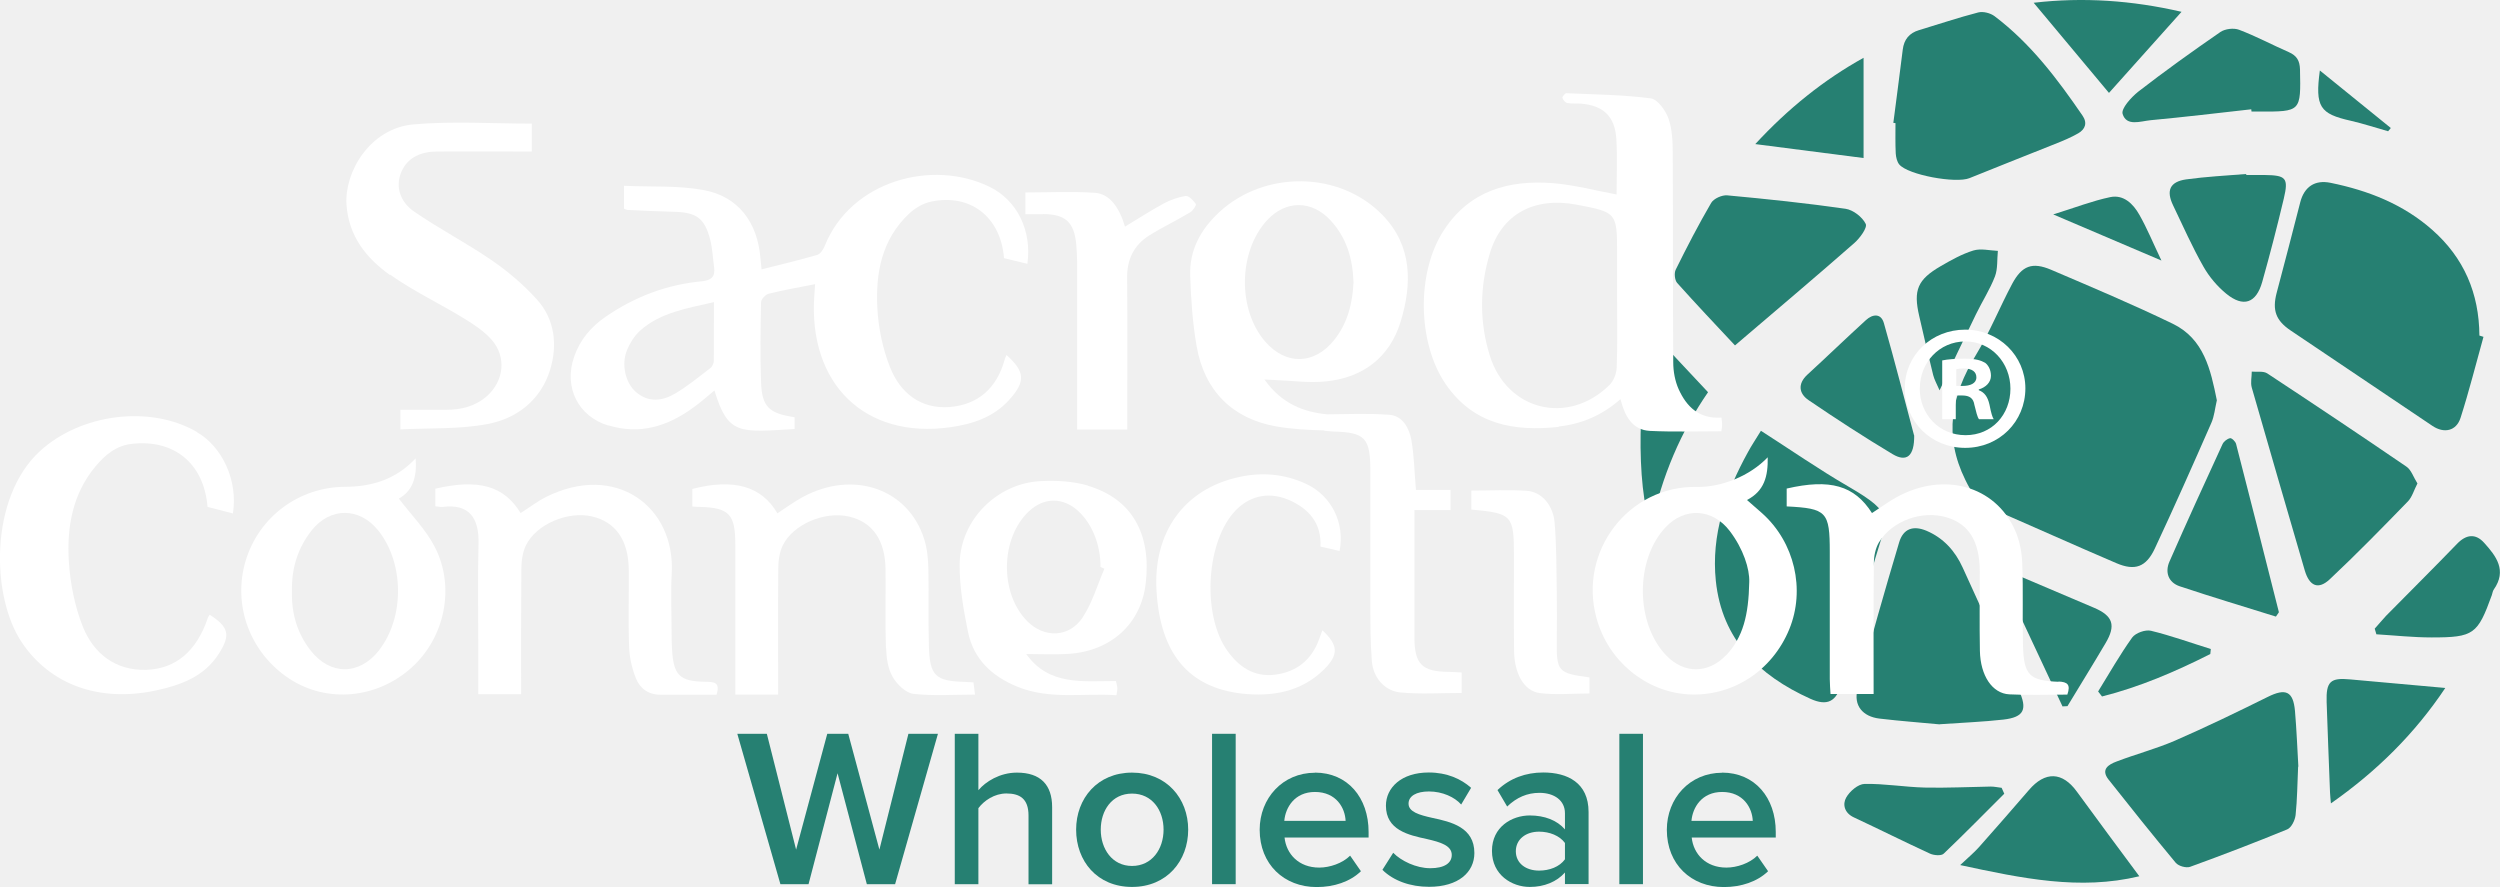
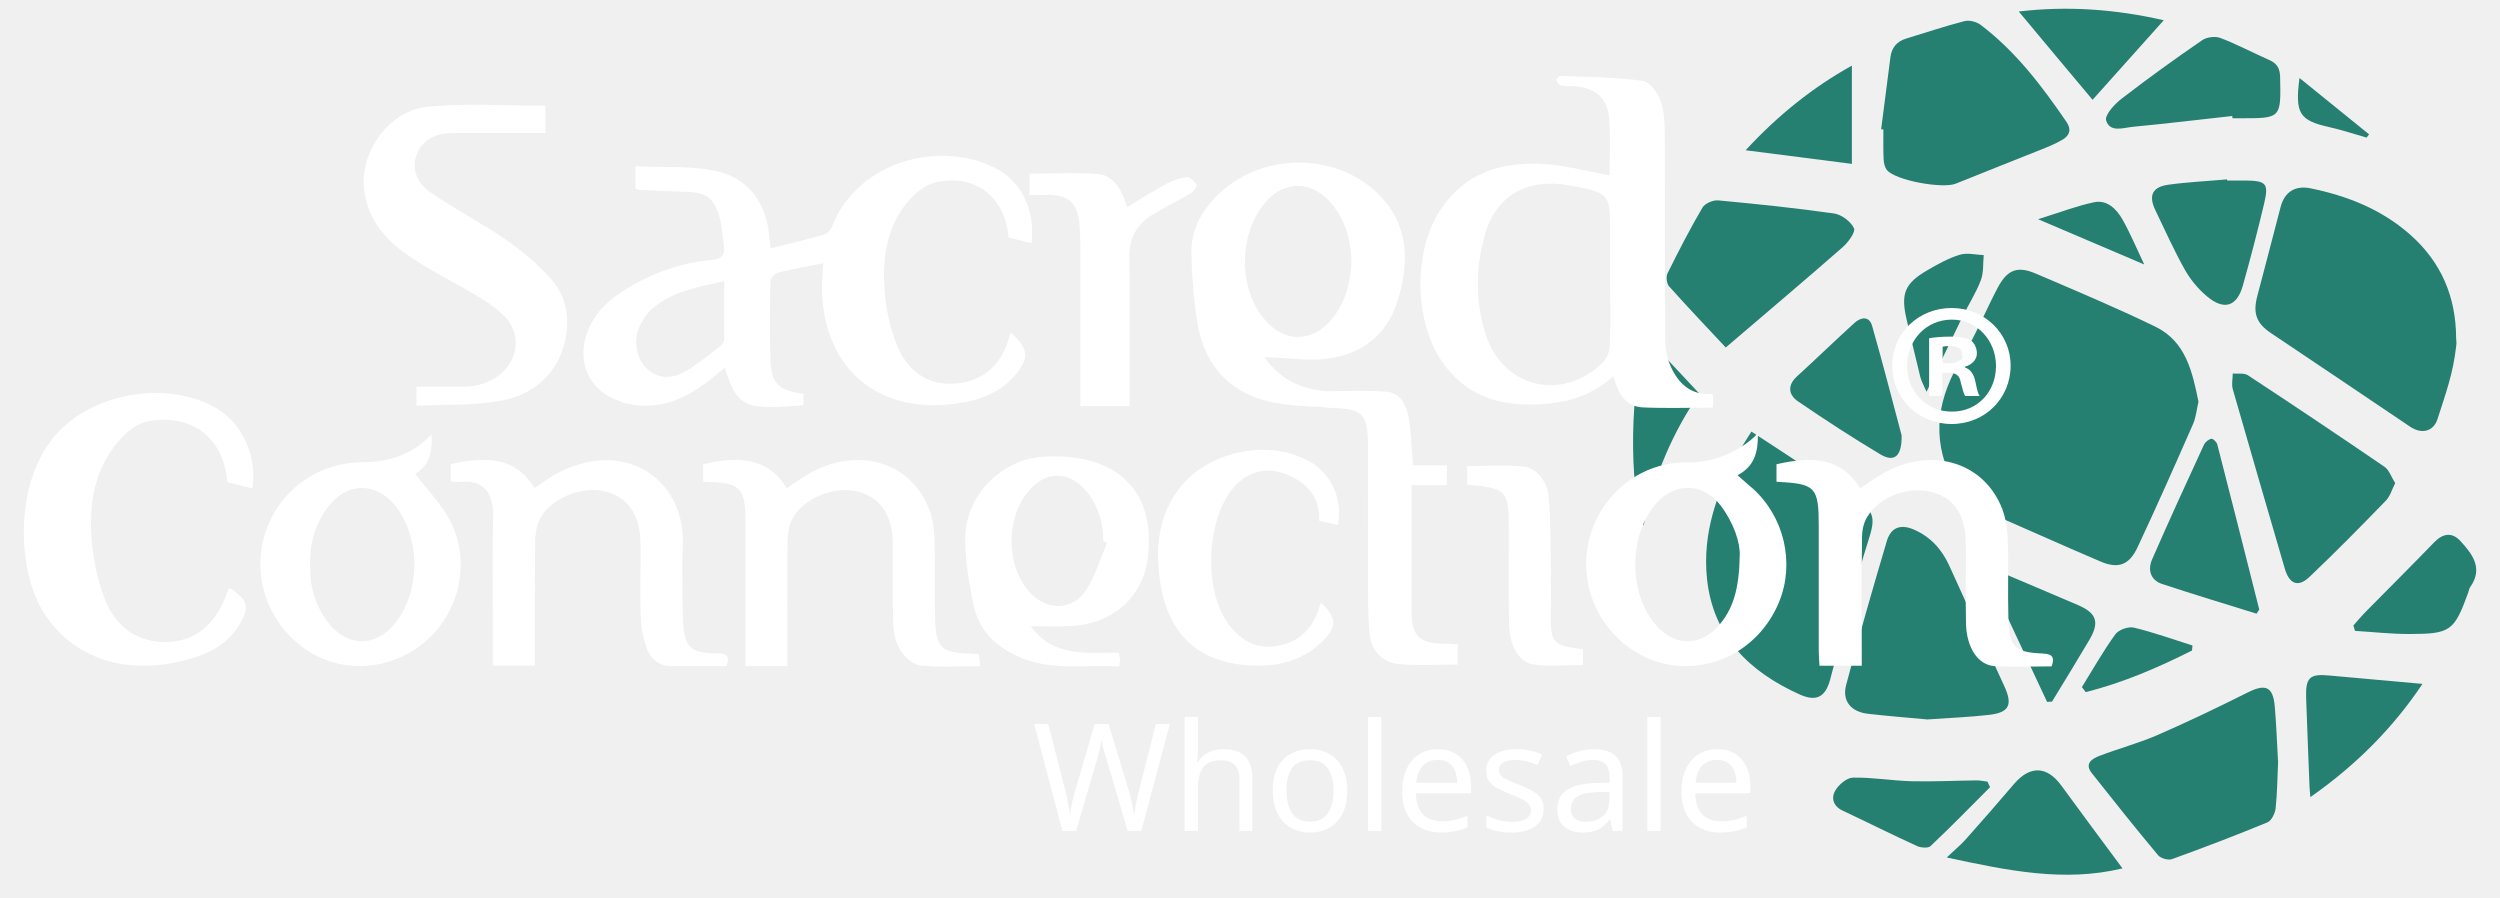
- <svg xmlns="http://www.w3.org/2000/svg" id="Camada_1" version="1.1" viewBox="0 0 199 70.6">
+ <svg xmlns="http://www.w3.org/2000/svg" id="Camada_1" data-name="Camada 1" viewBox="0 0 200 71.78">
  <defs>
    <style>
-       .st0 {
+       .cls-1, .cls-2 {
        fill: #fff;
      }

-       .st1 {
+       .cls-3 {
+         fill: #268072;
        fill-rule: evenodd;
      }

-       .st1, .st2 {
-         fill: #268072;
+       .cls-2 {
+         font-family: ProximaNova-Extrabld, 'Proxima Nova';
+         font-size: 12px;
      }
    </style>
  </defs>
  <g>
-     <path class="st1" d="M176.46,31.87c-.15.64-.2,1.26-.44,1.8-1.47,3.35-2.95,6.69-4.5,10-.69,1.47-1.58,1.79-3.05,1.16-3.37-1.44-6.69-2.94-10.05-4.4-1.02-.44-1.49-1.23-1.98-2.23-1.74-3.53-1.12-6.71.83-9.92,1.1-1.81,1.9-3.81,2.9-5.69.78-1.45,1.6-1.75,3.09-1.12,3.25,1.39,6.51,2.76,9.69,4.3,2.5,1.21,3.02,3.68,3.51,6.09Z" />
-     <path class="st1" d="M197.68,26.83c-.6,2.15-1.14,4.31-1.82,6.43-.34,1.06-1.32,1.26-2.24.64-3.76-2.53-7.52-5.06-11.28-7.59-1.18-.79-1.48-1.61-1.12-2.99.64-2.4,1.26-4.81,1.88-7.22.32-1.24,1.17-1.8,2.4-1.55,3,.61,5.79,1.7,8.11,3.75,2.53,2.23,3.73,5.06,3.75,8.41.1.03.21.07.32.1Z" />
-     <path class="st1" d="M140.17,34.29c2.4,1.54,4.61,3.07,6.93,4.42,3.84,2.23,3.11,2.5,2.15,5.81-.96,3.27-1.79,6.58-2.67,9.87-.38,1.45-1.12,1.85-2.48,1.23-4.1-1.85-7.03-4.7-7.52-9.38-.38-3.67.79-7.04,2.54-10.22.3-.56.66-1.09,1.05-1.73Z" />
-     <path class="st1" d="M150.71,9.78c.25-1.95.51-3.89.75-5.84.1-.8.52-1.31,1.29-1.54,1.57-.47,3.13-1,4.72-1.41.39-.1.97.05,1.3.3,2.86,2.16,4.99,4.98,6.99,7.9.42.6.22,1.1-.33,1.42-.59.34-1.22.6-1.85.85-2.27.91-4.55,1.8-6.81,2.72-1.07.44-4.89-.25-5.59-1.09-.18-.22-.26-.58-.28-.88-.04-.8-.02-1.61-.02-2.41-.06,0-.12-.01-.18-.02Z" />
-     <path class="st1" d="M182.93,61.02c-.06,1.37-.07,2.62-.2,3.86-.05.41-.33,1-.67,1.14-2.56,1.05-5.14,2.04-7.73,2.98-.31.11-.92-.06-1.14-.32-1.82-2.19-3.6-4.41-5.36-6.64-.63-.81.03-1.19.64-1.42,1.54-.59,3.14-1.01,4.65-1.66,2.5-1.09,4.96-2.28,7.4-3.49,1.41-.7,2.02-.46,2.16,1.12.13,1.52.19,3.05.27,4.44Z" />
-     <path class="st1" d="M154.4,57.66c-1.43-.14-3.12-.26-4.79-.46-1.35-.16-2.08-1.05-1.75-2.33,1.04-3.91,2.15-7.81,3.31-11.69.33-1.11,1.13-1.37,2.18-.93,1.36.58,2.28,1.61,2.88,2.93,1.49,3.25,2.95,6.51,4.46,9.74.71,1.53.45,2.17-1.23,2.36-1.59.18-3.2.24-5.06.37Z" />
-     <path class="st1" d="M192.43,38.48c-.28.53-.42,1.08-.76,1.43-2.04,2.1-4.08,4.19-6.21,6.19-.92.87-1.63.56-2-.69-1.41-4.85-2.83-9.7-4.22-14.56-.11-.39,0-.84,0-1.27.41.04.92-.06,1.23.14,3.72,2.45,7.42,4.92,11.09,7.43.38.26.55.83.86,1.32Z" />
-     <path class="st1" d="M138.1,27.49c-1.47-1.57-3.06-3.25-4.6-4.97-.19-.22-.25-.78-.11-1.06.89-1.8,1.81-3.58,2.82-5.31.2-.34.86-.64,1.28-.6,3.14.29,6.29.62,9.42,1.07.6.09,1.33.65,1.6,1.2.15.3-.46,1.13-.9,1.52-3.04,2.67-6.14,5.28-9.5,8.15Z" />
-     <path class="st1" d="M181.16,49.08c-2.53-.79-5.1-1.56-7.65-2.41-.92-.31-1.19-1.13-.82-1.97,1.37-3.13,2.79-6.23,4.22-9.34.1-.22.37-.43.6-.48.13-.03.43.26.48.45,1.15,4.46,2.28,8.93,3.41,13.4,0,.02-.04.06-.23.34Z" />
-     <path class="st1" d="M170.29,69.75c-4.73,1.14-9.34.17-14.26-.89.61-.58,1.09-.97,1.5-1.43,1.33-1.5,2.65-3.01,3.96-4.53,1.3-1.53,2.68-1.48,3.84.13,1.62,2.23,3.28,4.45,4.96,6.72Z" />
-     <path class="st1" d="M179.2,8.7c-2.67.3-5.34.62-8.03.87-.79.08-1.9.51-2.21-.5-.13-.43.68-1.32,1.24-1.77,2.13-1.65,4.32-3.22,6.54-4.75.38-.26,1.07-.34,1.49-.18,1.35.51,2.63,1.2,3.96,1.78.63.28.87.67.89,1.38.07,3.36.09,3.36-3.26,3.35h-.6c0-.06-.01-.12-.02-.19Z" />
-     <path class="st1" d="M178.8,13.93c.48,0,.96,0,1.45,0,1.72.02,1.93.23,1.54,1.88-.53,2.23-1.1,4.44-1.72,6.64-.48,1.69-1.5,2.04-2.86.93-.72-.59-1.37-1.36-1.83-2.18-.89-1.57-1.62-3.22-2.4-4.85-.57-1.18-.26-1.88,1.03-2.07,1.59-.22,3.19-.3,4.79-.43,0,.03,0,.05,0,.08Z" />
-     <path class="st1" d="M152.37,34.65c.02,1.68-.61,2.16-1.72,1.5-2.27-1.36-4.5-2.81-6.69-4.3-.76-.52-.89-1.29-.09-2.03,1.57-1.44,3.09-2.91,4.66-4.34.52-.48,1.2-.57,1.43.25.88,3.08,1.67,6.19,2.4,8.93Z" />
-     <path class="st1" d="M194.64,54.77c-2.42,3.62-5.43,6.61-9.1,9.18-.03-.36-.06-.61-.07-.86-.09-2.4-.19-4.8-.27-7.21-.05-1.63.3-1.95,1.87-1.8,2.48.23,4.95.45,7.56.68Z" />
-     <path class="st1" d="M159.55,63.17c-1.61,1.6-3.19,3.22-4.83,4.78-.19.19-.78.14-1.09,0-2.04-.94-4.04-1.94-6.07-2.89-.75-.35-.91-1.04-.6-1.58.28-.5.95-1.07,1.46-1.08,1.59-.03,3.19.25,4.78.29,1.75.04,3.51-.05,5.27-.08.29,0,.58.07.86.1.07.16.14.31.21.47Z" />
-     <path class="st1" d="M189.02,50.05c.31-.34.6-.7.91-1.03,1.88-1.91,3.79-3.8,5.65-5.73.72-.75,1.47-.85,2.16-.08.97,1.07,1.82,2.2.77,3.71-.09.12-.11.3-.16.45-1.13,3.12-1.43,3.37-4.79,3.37-1.47,0-2.93-.16-4.4-.25-.04-.15-.09-.29-.13-.44Z" />
-     <path class="st1" d="M167.87,7.39c-1.98-2.37-3.95-4.72-5.99-7.17,3.94-.46,7.83-.19,11.77.72-1.96,2.2-3.87,4.33-5.78,6.46Z" />
-     <path class="st1" d="M164.18,56.24c-1.65-3.54-3.31-7.08-5.1-10.9.57.12.77.14.95.21,2.22.94,4.44,1.89,6.66,2.83,1.5.64,1.76,1.39.91,2.82-.99,1.68-2.02,3.34-3.03,5.01-.13.01-.26.02-.4.02Z" />
-     <path class="st1" d="M131.68,26.65c1.45,1.55,2.82,3.02,4.28,4.57-2.14,3.1-3.69,6.68-4.52,10.7-1.24-3.01-1.1-11.63.24-15.27Z" />
-     <path class="st1" d="M154.39,31.07c-.23-.52-.42-.86-.51-1.22-.39-1.56-.75-3.12-1.11-4.69-.48-2.07-.14-2.9,1.72-3.98.83-.48,1.68-.96,2.59-1.24.59-.18,1.29,0,1.95.03-.07.68,0,1.42-.23,2.03-.4,1.04-1.02,2-1.51,3.01-.95,1.94-1.87,3.9-2.9,6.06Z" />
-     <path class="st1" d="M148.34,4.61v7.97c-2.96-.38-5.69-.73-8.62-1.11,2.6-2.82,5.45-5.11,8.62-6.87Z" />
-     <path class="st1" d="M175.94,52.06c-2.77,1.4-5.61,2.62-8.62,3.38-.11-.13-.21-.27-.31-.4.89-1.44,1.73-2.92,2.71-4.29.27-.37,1.06-.65,1.5-.54,1.61.39,3.17.96,4.76,1.45-.01.13-.03.27-.04.4Z" />
-     <path class="st1" d="M163.43,17.07c1.74-.54,3.12-1.08,4.55-1.38,1.07-.22,1.83.55,2.31,1.4.61,1.07,1.08,2.22,1.76,3.65-2.93-1.25-5.6-2.39-8.63-3.68Z" />
-     <path class="st1" d="M190.1,10.45c-.99-.28-1.99-.61-2.99-.84-2.45-.55-2.84-1.1-2.45-4,1.97,1.59,3.81,3.09,5.65,4.58-.07.09-.14.17-.21.25Z" />
+     <path class="cls-3" d="M175.88,32.13c-.15.63-.2,1.25-.43,1.78-1.45,3.3-2.91,6.6-4.44,9.86-.68,1.45-1.55,1.76-3,1.14-3.32-1.42-6.6-2.9-9.91-4.33-1.01-.44-1.47-1.22-1.95-2.2-1.71-3.48-1.1-6.62.82-9.78,1.09-1.79,1.88-3.75,2.86-5.61.77-1.43,1.58-1.73,3.04-1.1,3.2,1.37,6.42,2.72,9.55,4.24,2.46,1.19,2.97,3.63,3.46,6.01Z" />
+     <path class="cls-3" d="M196.49,27.73c-.25,2.18-.81,3.67-1.48,5.77-.33,1.05-1.3,1.25-2.21.63-3.7-2.5-7.41-4.99-11.12-7.48-1.17-.78-1.46-1.59-1.1-2.95.63-2.37,1.24-4.74,1.86-7.11.31-1.22,1.15-1.77,2.37-1.53,2.96.6,5.7,1.68,7.99,3.7,2.5,2.2,3.68,4.99,3.69,8.29.03.34.04.38,0,.68Z" />
+     <path class="cls-3" d="M140.1,34.52c2.36,1.52,4.54,3.03,6.83,4.36,3.78,2.19,3.07,2.46,2.12,5.72-.94,3.22-1.77,6.48-2.63,9.74-.38,1.42-1.1,1.82-2.44,1.22-4.05-1.82-6.93-4.64-7.42-9.25-.38-3.62.78-6.94,2.51-10.08.3-.55.65-1.07,1.04-1.7Z" />
+     <path class="cls-3" d="M150.49,10.35c.25-1.92.5-3.84.74-5.75.1-.79.51-1.29,1.28-1.52,1.55-.47,3.09-.99,4.65-1.39.38-.1.96.05,1.28.29,2.82,2.13,4.92,4.91,6.89,7.79.41.6.22,1.08-.32,1.4-.58.34-1.2.59-1.83.84-2.24.9-4.48,1.77-6.71,2.68-1.05.43-4.82-.25-5.51-1.08-.18-.22-.26-.57-.27-.87-.04-.79-.02-1.58-.02-2.38-.06,0-.12-.01-.17-.02Z" />
+     <path class="cls-3" d="M182.25,60.86c-.06,1.36-.07,2.59-.2,3.81-.05.4-.33.99-.66,1.12-2.52,1.04-5.06,2.01-7.63,2.94-.3.11-.91-.06-1.12-.32-1.8-2.15-3.55-4.35-5.29-6.55-.63-.79.03-1.17.63-1.4,1.51-.58,3.09-1,4.58-1.64,2.46-1.07,4.89-2.24,7.29-3.44,1.39-.69,1.99-.45,2.13,1.11.13,1.5.18,3,.26,4.38Z" />
+     <path class="cls-3" d="M154.13,57.55c-1.41-.13-3.07-.26-4.72-.45-1.33-.16-2.06-1.03-1.72-2.3,1.02-3.86,2.12-7.7,3.26-11.53.33-1.1,1.12-1.35,2.15-.91,1.34.58,2.25,1.59,2.84,2.89,1.46,3.2,2.91,6.42,4.39,9.61.7,1.51.44,2.14-1.21,2.33-1.57.18-3.15.24-4.99.37Z" />
+     <path class="cls-3" d="M191.62,38.64c-.27.53-.41,1.06-.75,1.41-2.01,2.07-4.03,4.13-6.12,6.11-.91.86-1.61.56-1.97-.68-1.39-4.78-2.79-9.56-4.16-14.35-.11-.38,0-.83,0-1.25.41.04.91-.06,1.21.14,3.67,2.41,7.31,4.85,10.94,7.33.37.26.54.82.85,1.31Z" />
+     <path class="cls-3" d="M138.06,27.8c-1.45-1.55-3.02-3.2-4.54-4.9-.19-.22-.25-.77-.11-1.05.88-1.77,1.78-3.53,2.78-5.23.19-.34.85-.63,1.26-.59,3.1.29,6.2.61,9.29,1.05.59.09,1.32.64,1.58,1.18.14.29-.45,1.11-.89,1.5-3,2.63-6.05,5.2-9.37,8.04Z" />
+     <path class="cls-3" d="M180.51,49.09c-2.5-.78-5.03-1.54-7.54-2.37-.91-.3-1.17-1.11-.81-1.95,1.35-3.09,2.75-6.15,4.16-9.2.1-.21.36-.42.59-.47.12-.03.42.26.47.44,1.13,4.4,2.25,8.81,3.36,13.22,0,.02-.04.06-.22.34Z" />
+     <path class="cls-3" d="M169.8,69.47c-4.67,1.13-9.21.17-14.06-.87.6-.58,1.07-.96,1.48-1.41,1.32-1.48,2.62-2.97,3.9-4.47,1.28-1.5,2.64-1.45,3.79.13,1.6,2.2,3.23,4.38,4.89,6.62Z" />
+     <path class="cls-3" d="M178.58,9.28c-2.63.29-5.27.61-7.91.86-.78.07-1.87.5-2.18-.5-.13-.43.67-1.31,1.23-1.74,2.1-1.62,4.26-3.18,6.45-4.68.37-.26,1.05-.34,1.47-.18,1.33.51,2.59,1.18,3.9,1.76.62.27.85.66.87,1.36.07,3.31.09,3.31-3.21,3.3h-.6c0-.06-.01-.12-.02-.18Z" />
+     <path class="cls-3" d="M178.19,14.44c.47,0,.95,0,1.42,0,1.7.02,1.9.23,1.52,1.85-.52,2.19-1.09,4.38-1.7,6.55-.47,1.67-1.48,2.01-2.82.91-.71-.58-1.35-1.34-1.81-2.15-.87-1.55-1.6-3.18-2.37-4.78-.56-1.16-.26-1.86,1.02-2.04,1.56-.22,3.15-.29,4.72-.43,0,.03,0,.05,0,.08Z" />
+     <path class="cls-3" d="M152.13,34.87c.02,1.66-.6,2.13-1.7,1.48-2.24-1.34-4.44-2.77-6.59-4.24-.75-.51-.88-1.27-.08-2,1.54-1.41,3.05-2.87,4.6-4.28.52-.47,1.18-.56,1.41.24.87,3.04,1.65,6.1,2.37,8.8Z" />
+     <path class="cls-3" d="M193.8,54.71c-2.39,3.57-5.35,6.52-8.97,9.06-.03-.36-.06-.6-.07-.85-.09-2.37-.19-4.74-.27-7.11-.05-1.61.29-1.92,1.85-1.77,2.44.22,4.88.44,7.45.67Z" />
+     <path class="cls-3" d="M159.2,62.98c-1.58,1.58-3.14,3.18-4.76,4.71-.19.18-.77.13-1.07,0-2.01-.92-3.98-1.91-5.98-2.85-.74-.35-.9-1.02-.59-1.56.27-.49.93-1.06,1.44-1.07,1.57-.03,3.14.25,4.72.29,1.73.04,3.46-.05,5.19-.07.28,0,.57.07.85.1.07.15.14.31.21.46Z" />
+     <path class="cls-3" d="M188.26,50.05c.3-.34.59-.69.9-1.01,1.85-1.88,3.73-3.75,5.57-5.65.71-.74,1.45-.84,2.13-.08.96,1.05,1.8,2.17.76,3.65-.09.12-.11.3-.16.44-1.12,3.08-1.41,3.32-4.72,3.32-1.45,0-2.89-.16-4.34-.25-.04-.15-.09-.29-.13-.43Z" />
+     <path class="cls-3" d="M167.41,7.99c-1.96-2.33-3.9-4.66-5.91-7.07,3.88-.46,7.72-.19,11.6.7-1.94,2.17-3.82,4.27-5.69,6.36Z" />
+     <path class="cls-3" d="M163.77,56.16c-1.63-3.49-3.26-6.98-5.03-10.75.56.12.76.13.94.21,2.19.92,4.38,1.86,6.57,2.79,1.48.64,1.73,1.37.9,2.78-.98,1.66-1.99,3.3-2.99,4.94-.13.01-.26.02-.39.02Z" />
+     <path class="cls-3" d="M131.73,26.98c1.43,1.53,2.78,2.97,4.22,4.51-2.11,3.05-3.64,6.58-4.46,10.55-1.23-2.97-1.09-11.46.24-15.06Z" />
+     <path class="cls-3" d="M154.12,31.34c-.22-.52-.42-.85-.5-1.2-.38-1.54-.74-3.08-1.1-4.62-.47-2.04-.14-2.86,1.7-3.92.81-.47,1.66-.95,2.56-1.22.58-.18,1.27,0,1.92.03-.07.67,0,1.4-.23,2-.39,1.03-1,1.97-1.49,2.97-.93,1.92-1.85,3.84-2.86,5.97Z" />
+     <path class="cls-3" d="M148.15,5.25v7.86c-2.92-.37-5.61-.72-8.5-1.09,2.56-2.78,5.38-5.04,8.5-6.77Z" />
+     <path class="cls-3" d="M175.36,52.04c-2.73,1.38-5.53,2.58-8.5,3.33-.11-.13-.2-.27-.31-.4.88-1.42,1.7-2.88,2.68-4.23.26-.36,1.04-.64,1.48-.53,1.59.38,3.13.94,4.69,1.43-.01.13-.03.26-.04.39Z" />
+     <path class="cls-3" d="M163.03,17.54c1.71-.53,3.08-1.06,4.49-1.36,1.05-.22,1.8.54,2.28,1.38.6,1.06,1.07,2.19,1.74,3.6-2.89-1.23-5.53-2.36-8.51-3.63Z" />
+     <path class="cls-3" d="M189.33,11.01c-.98-.28-1.96-.61-2.95-.83-2.42-.54-2.8-1.08-2.42-3.94,1.94,1.57,3.75,3.04,5.57,4.51-.07.08-.13.17-.2.25Z" />
  </g>
  <g>
-     <path class="st0" d="M161.22,30.91c0,2.65-2.08,4.74-4.79,4.74s-4.81-2.09-4.81-4.74,2.14-4.67,4.81-4.67,4.79,2.08,4.79,4.67ZM152.81,30.91c0,2.08,1.54,3.73,3.65,3.73s3.57-1.65,3.57-3.7-1.52-3.76-3.59-3.76-3.62,1.68-3.62,3.73ZM155.69,33.37h-1.09v-4.68c.43-.09,1.03-.14,1.8-.14.89,0,1.28.14,1.62.33.26.2.46.57.46,1.03,0,.52-.4.92-.97,1.09v.06c.45.17.71.52.85,1.14.14.71.23,1,.34,1.17h-1.17c-.14-.17-.23-.6-.37-1.15-.08-.51-.37-.74-.97-.74h-.51v1.89ZM155.72,30.72h.51c.6,0,1.09-.2,1.09-.68,0-.43-.32-.71-1-.71-.28,0-.48.03-.6.06v1.34Z" />
    <g>
-       <path class="st0" d="M15.67,34.38c-3.77-2.18-9.28-1.42-12.49,1.53-4.03,3.7-3.91,11.56-1.44,15.23,2.24,3.34,6.12,4.78,10.63,3.83,2-.43,3.88-1.09,5.06-2.95.94-1.48.78-2.11-.74-3.09-.05.09-.13.19-.16.29-.87,2.58-2.52,4.02-4.88,4.1-2.44.07-4.18-1.27-5.05-3.42-.65-1.63-1.01-3.46-1.12-5.21-.17-2.71.29-5.36,2.11-7.55.77-.92,1.64-1.67,2.91-1.81,3.36-.38,5.74,1.56,6.02,5.02.66.17,1.34.34,2.02.52.41-2.59-.82-5.3-2.88-6.48Z" />
-       <path class="st0" d="M163.85,54.27c-2.3-.09-2.75-.52-2.82-2.87-.06-2.19.03-4.37-.06-6.55-.03-.9-.21-1.84-.58-2.66-1.59-3.54-5.68-4.66-9.41-2.62-.68.38-1.32.85-1.97,1.27-1.4-2.2-3.34-2.75-6.79-1.95v1.42c3.19.16,3.43.42,3.43,3.63,0,3.37,0,6.75,0,10.12,0,.41.04.81.06,1.18h3.43c0-3.54-.02-6.99.02-10.43,0-.55.13-1.17.4-1.63,1.05-1.73,3.43-2.58,5.39-2,1.78.53,2.63,1.91,2.64,4.31,0,2.1-.03,4.22.01,6.32.04,1.97.98,3.39,2.34,3.46,1.54.08,3.09.02,4.62.02.28-.8.01-1.01-.7-1.04Z" />
-       <path class="st0" d="M70.53,51.56c.03.79.14,1.65.52,2.31.34.6,1.04,1.28,1.65,1.36,1.59.18,3.23.06,4.91.06-.05-.4-.08-.68-.12-.97-.28-.02-.46-.03-.65-.04-2.39-.06-2.84-.47-2.9-2.89-.06-2.03,0-4.06-.04-6.09-.02-.79-.09-1.62-.33-2.37-1.26-4.04-5.67-5.55-9.7-3.35-.69.38-1.33.85-1.99,1.28-1.26-2.17-3.49-2.79-6.77-1.94v1.4c.24.02.42.03.6.03,2.32.06,2.82.58,2.82,2.96,0,2.95,0,5.9,0,8.85v3.13h3.41c0-3.41-.02-6.7.01-10,0-.63.09-1.33.36-1.88.84-1.7,3.35-2.74,5.28-2.29,1.88.44,2.88,1.89,2.9,4.24.02,2.07-.04,4.14.03,6.2Z" />
-       <path class="st0" d="M57.03,55.31c.33-1.01-.2-1.03-.85-1.04-2.1-.03-2.57-.5-2.69-2.63-.02-.42-.03-.84-.03-1.27,0-1.56-.08-3.14.01-4.71.3-5.32-4.44-8.89-10.03-6.09-.7.36-1.33.85-2,1.27-1.32-2.17-3.35-2.74-6.79-1.94v1.4c.23.02.41.07.59.05,2.09-.26,2.91.85,2.85,2.95-.07,2.71-.02,5.44-.02,8.16v3.8h3.41c0-3.37-.01-6.66.02-9.95,0-.63.09-1.33.36-1.89.82-1.7,3.35-2.76,5.27-2.31,1.88.44,2.89,1.89,2.92,4.22.02,2.07-.05,4.14.03,6.21.03.82.23,1.67.53,2.43.32.83,1.01,1.33,1.95,1.33,1.47,0,2.94,0,4.47,0Z" />
-       <path class="st0" d="M140.27,40.86c-.38-.34-.78-.68-1.21-1.06,1.38-.72,1.68-1.88,1.65-3.4-1.42,1.49-3.69,2.4-5.66,2.36-5.41-.1-9.41,5.11-7.98,10.4.91,3.41,3.88,5.89,7.29,6.11,3.5.21,6.7-1.84,8.07-5.19,1.29-3.16.42-6.91-2.16-9.22ZM137.42,52.13c-1.43,1.51-3.36,1.53-4.79.04-2.46-2.56-2.48-7.62-.05-10.2,1.52-1.62,3.74-1.5,5.11.3,1.08,1.42,1.59,3.02,1.55,4.06-.05,2.65-.5,4.39-1.82,5.81Z" />
-       <path class="st0" d="M31.76,39.68c1.03-.57,1.46-1.65,1.32-3.19-1.6,1.71-3.54,2.25-5.61,2.26-3.63.01-6.86,2.36-7.92,5.9-1.06,3.55.37,7.35,3.52,9.4,2.98,1.93,6.93,1.57,9.68-.9,2.66-2.38,3.52-6.44,1.84-9.65-.72-1.38-1.87-2.53-2.84-3.81ZM30.18,51.76c-1.58,2.01-3.9,2.02-5.47,0-1.07-1.38-1.52-2.97-1.47-4.71-.04-1.79.45-3.4,1.55-4.81,1.49-1.89,3.83-1.88,5.33,0,2.06,2.59,2.09,6.91.05,9.52Z" />
-       <path class="st0" d="M86.6,38.65c-1.21-.35-2.54-.42-3.81-.35-3.44.19-6.34,3.09-6.4,6.55-.03,1.8.3,3.65.66,5.44.45,2.19,1.9,3.54,3.95,4.38,2.57,1.04,5.22.49,7.87.67.03-.26.08-.41.07-.55-.01-.18-.06-.35-.11-.58-2.63,0-5.34.39-7.14-2.15,1.17,0,2.27.06,3.35-.01,3.42-.22,5.79-2.41,6.16-5.62.46-3.96-1.12-6.74-4.62-7.77ZM86.18,49.15c-1.08,1.62-3.07,1.65-4.41.3-2.2-2.22-2.15-6.58.11-8.73,1.2-1.15,2.74-1.16,3.96-.03,1.11,1.03,1.77,2.7,1.76,4.44.11.05.21.09.31.14-.56,1.3-.96,2.71-1.73,3.87Z" />
-       <path class="st0" d="M102.54,39.77c1.63.7,2.66,1.85,2.57,3.74.58.13,1.05.23,1.52.35.44-2.25-.66-4.41-2.66-5.34-1.71-.8-3.52-.95-5.33-.55-4.38.94-6.87,4.42-6.58,9.08.3,4.93,2.51,7.67,6.8,8.16,2.38.26,4.71-.12,6.53-1.92,1.19-1.18,1.14-1.94-.13-3.12-.12.31-.19.52-.26.72-.61,1.67-1.82,2.61-3.55,2.82-1.63.19-2.84-.62-3.76-1.92-1.96-2.75-1.72-8.34.45-10.92,1.15-1.37,2.76-1.78,4.39-1.1Z" />
-       <path class="st0" d="M116.35,55.16v-1.63c-.4-.02-.73-.05-1.06-.05-2.1-.02-2.7-.62-2.7-2.74,0-2.94,0-5.89,0-8.85v-1.29h2.87v-1.6h-2.75c-.12-1.38-.14-2.68-.36-3.95-.17-.96-.69-1.95-1.75-2.03-1.63-.13-3.29-.05-4.96-.04-1.87-.18-3.61-.83-4.99-2.77.39.02.6.03.82.04,1.36.05,2.73.25,4.06.11,2.94-.29,5.08-1.89,5.96-4.75.91-3,.95-6.02-1.43-8.48-3.42-3.54-9.42-3.58-13.02-.23-1.48,1.38-2.37,3.02-2.3,5.05.06,1.87.19,3.76.51,5.6.62,3.58,2.88,5.78,6.32,6.39,1.26.22,2.55.29,3.85.32v.03c.32.03.5.05.69.06,2.55.06,2.97.5,2.97,3.13,0,3.56-.01,7.12,0,10.68,0,1.49,0,2.99.12,4.47.1,1.3,1.01,2.37,2.28,2.49,1.59.15,3.22.04,4.88.04ZM100.85,17.54c1.49-1.62,3.56-1.62,5.06,0,1.27,1.37,1.77,3.04,1.83,4.94-.08,1.64-.46,3.25-1.56,4.61-1.58,1.95-3.83,1.99-5.47.1-2.21-2.55-2.14-7.16.14-9.65Z" />
-       <path class="st0" d="M126.52,55.19v-1.27c-2.52-.33-2.63-.47-2.6-2.99.01-1.27.02-2.53,0-3.79-.03-1.84-.02-3.69-.17-5.51-.11-1.41-1.03-2.48-2.21-2.56-1.45-.1-2.93-.02-4.42-.02v1.51c3.25.3,3.39.45,3.39,3.69,0,2.53-.02,5.06.01,7.59.03,1.8.8,3.17,2.05,3.33,1.28.16,2.61.03,3.95.03Z" />
-       <path class="st0" d="M48.44,33.86c2.5.77,4.71.07,6.75-1.42.58-.41,1.11-.89,1.68-1.36,1.08,3.57,1.99,3.33,6.38,3.07v-.94c-2.04-.3-2.61-.83-2.67-2.81-.08-2.11-.04-4.23,0-6.34,0-.24.36-.62.61-.68,1.2-.3,2.43-.51,3.69-.76-.02.29-.04.59-.06.88-.5,7.05,4.02,11.46,10.81,10.51,1.76-.25,3.44-.78,4.7-2.18,1.32-1.46,1.27-2.24-.21-3.57-.05.13-.12.24-.15.37-.62,2.26-2.11,3.59-4.39,3.77-2.3.17-3.92-1.12-4.73-3.16-.58-1.46-.92-3.09-1.01-4.66-.16-2.82.34-5.52,2.52-7.57.49-.46,1.16-.85,1.8-.97,3.11-.63,5.5,1.24,5.76,4.51.6.15,1.22.3,1.86.45.37-2.65-.82-5.05-2.99-6.12-4.61-2.26-11.08-.46-13.14,4.69-.11.28-.35.65-.6.72-1.44.42-2.91.77-4.43,1.15-.04-.44-.07-.68-.09-.9-.23-2.84-1.77-4.91-4.52-5.41-2.05-.38-4.2-.24-6.34-.34v1.82c.13.05.19.09.25.1,1.26.06,2.52.12,3.78.15,1.74.05,2.39.51,2.83,2.21.18.7.21,1.45.31,2.18.11.76-.2,1.06-.97,1.14-2.79.26-5.35,1.23-7.67,2.83-1.15.79-2.03,1.82-2.5,3.18-.84,2.42.31,4.75,2.74,5.48ZM49.9,27.88c.24-.57.6-1.15,1.05-1.56,1.63-1.45,3.71-1.77,5.88-2.27,0,1.67,0,3.17-.01,4.67,0,.2-.13.48-.29.59-.93.71-1.83,1.46-2.83,2.04-1,.58-2.1.7-3.07-.14-.85-.72-1.19-2.21-.72-3.34Z" />
-       <path class="st0" d="M124.07,33.95c1.82-.2,3.45-.88,4.92-2.18.35,1.39.96,2.46,2.35,2.53,1.88.09,3.76.03,5.68.03.03-.19.06-.35.06-.52,0-.15-.02-.32-.05-.57-1.79.12-2.78-.87-3.41-2.26-.29-.65-.43-1.42-.43-2.13-.04-5.55-.01-11.1-.04-16.64,0-.93-.04-1.92-.34-2.78-.23-.64-.87-1.53-1.41-1.6-2.22-.29-4.48-.31-6.72-.41-.1,0-.34.28-.31.37.05.17.23.38.39.41.35.07.73.02,1.09.05,1.78.15,2.69,1.01,2.81,2.79.09,1.51.02,3.02.02,4.44-1.69-.31-3.36-.76-5.06-.9-3.49-.27-6.62.57-8.69,3.75-2.19,3.33-2.11,8.96.15,12.25,2.22,3.23,5.45,3.78,9,3.4ZM118.59,20.17c.93-3.12,3.52-4.52,6.9-3.88,3.22.61,3.23.63,3.23,3.92v3.53c0,1.84.04,3.69-.03,5.53-.02.47-.25,1.06-.58,1.38-3.28,3.23-8.15,2.05-9.52-2.34-.84-2.68-.81-5.45,0-8.14Z" />
-       <path class="st0" d="M31.05,21.86c1.86,1.32,3.95,2.3,5.91,3.5.78.48,1.58,1.01,2.18,1.69,1.2,1.38.97,3.28-.39,4.49-.93.81-2.04,1.08-3.24,1.08-1.22,0-2.43,0-3.64,0v1.56c2.36-.12,4.71,0,6.95-.43,2.33-.44,4.24-1.92,4.97-4.32.6-1.96.38-4.01-1.05-5.59-1.08-1.2-2.34-2.26-3.67-3.17-1.99-1.36-4.16-2.48-6.15-3.86-1-.7-1.5-1.9-.97-3.13.51-1.19,1.62-1.62,2.87-1.62,2.19-.01,4.38,0,6.57,0h.94v-2.22c-3.18,0-6.3-.21-9.4.06-3.48.3-5.52,3.79-5.35,6.38.17,2.53,1.59,4.28,3.46,5.61Z" />
-       <path class="st0" d="M83.04,17.04c1.77.01,2.47.65,2.63,2.42.04.47.06.94.07,1.41,0,4.03,0,8.07,0,12.1v1.22h3.99v-1.13c0-3.66.02-7.33-.01-10.99-.01-1.45.56-2.56,1.73-3.31,1.06-.67,2.21-1.21,3.29-1.86.22-.13.51-.58.45-.66-.2-.28-.56-.67-.81-.64-.6.09-1.22.31-1.77.61-1.04.56-2.04,1.22-3.06,1.83-.47-1.57-1.23-2.6-2.38-2.69-1.83-.13-3.68-.03-5.55-.03v1.73h1.42Z" />
+       <path class="cls-1" d="M160.85,29.25c0,2.61-2.05,4.67-4.72,4.67s-4.75-2.06-4.75-4.67,2.11-4.61,4.75-4.61,4.72,2.05,4.72,4.61ZM152.56,29.25c0,2.05,1.52,3.68,3.6,3.68s3.52-1.63,3.52-3.65-1.49-3.71-3.54-3.71-3.57,1.65-3.57,3.68ZM155.4,31.67h-1.07v-4.61c.42-.08,1.01-.13,1.77-.13.87,0,1.26.13,1.6.33.25.2.45.56.45,1.01,0,.51-.4.91-.96,1.07v.05c.45.17.7.51.84,1.13.14.7.22.99.34,1.16h-1.15c-.14-.17-.22-.59-.37-1.13-.08-.5-.37-.73-.96-.73h-.5v1.86ZM155.42,29.06h.5c.59,0,1.07-.2,1.07-.68,0-.43-.31-.7-.99-.7-.28,0-.47.03-.59.05v1.33Z" />
+       <g>
+         <path class="cls-1" d="M17.35,32.67c-3.72-2.14-9.15-1.4-12.31,1.51-3.97,3.65-3.85,11.4-1.42,15.02,2.21,3.29,6.03,4.71,10.48,3.78,1.97-.42,3.83-1.08,4.99-2.91.93-1.46.77-2.08-.73-3.04-.05.09-.12.19-.16.29-.86,2.54-2.48,3.97-4.82,4.04-2.41.07-4.12-1.25-4.97-3.37-.64-1.61-.99-3.41-1.1-5.14-.17-2.68.28-5.28,2.08-7.44.76-.91,1.62-1.64,2.87-1.78,3.32-.38,5.65,1.53,5.93,4.94.65.16,1.32.34,2,.51.41-2.55-.81-5.22-2.84-6.39Z" />
+         <path class="cls-1" d="M163.45,52.28c-2.27-.08-2.71-.51-2.78-2.82-.06-2.15.03-4.31-.06-6.46-.03-.89-.21-1.82-.57-2.62-1.57-3.49-5.6-4.59-9.28-2.58-.67.37-1.3.84-1.94,1.26-1.38-2.17-3.3-2.71-6.7-1.92v1.4c3.14.16,3.38.41,3.38,3.58,0,3.33,0,6.65,0,9.97,0,.4.04.8.06,1.17h3.38c0-3.49-.02-6.89.02-10.28,0-.54.13-1.15.4-1.6,1.03-1.71,3.39-2.54,5.31-1.98,1.76.52,2.6,1.88,2.6,4.25,0,2.07-.03,4.16.01,6.23.04,1.94.97,3.34,2.3,3.41,1.52.08,3.05.02,4.55.02.28-.78.01-1-.69-1.02Z" />
+         <path class="cls-1" d="M71.44,49.61c.03.78.14,1.63.51,2.28.33.59,1.03,1.26,1.63,1.34,1.57.18,3.18.06,4.84.06-.04-.39-.08-.67-.11-.96-.27-.02-.46-.03-.64-.04-2.36-.05-2.8-.46-2.86-2.85-.06-2,0-4.01-.04-6.01-.02-.78-.09-1.59-.32-2.33-1.24-3.98-5.59-5.47-9.56-3.3-.68.38-1.31.84-1.96,1.26-1.25-2.14-3.44-2.75-6.68-1.91v1.38c.23.02.41.03.6.03,2.29.06,2.78.57,2.78,2.92,0,2.91,0,5.82,0,8.73v3.08h3.36c0-3.36-.02-6.61.01-9.86,0-.62.09-1.31.36-1.86.82-1.67,3.3-2.7,5.2-2.26,1.85.44,2.84,1.86,2.86,4.18.02,2.04-.04,4.08.03,6.12Z" />
+         <path class="cls-1" d="M58.13,53.3c.32-.99-.19-1.02-.84-1.03-2.07-.03-2.54-.49-2.65-2.6-.02-.41-.03-.83-.03-1.25,0-1.54-.08-3.09.01-4.64.3-5.24-4.38-8.76-9.89-6-.69.35-1.32.84-1.97,1.26-1.3-2.14-3.3-2.7-6.7-1.91v1.38c.22.02.41.07.58.05,2.06-.25,2.87.83,2.81,2.9-.07,2.68-.02,5.36-.02,8.04v3.75h3.36c0-3.33-.01-6.57.02-9.81,0-.62.09-1.31.35-1.86.81-1.67,3.3-2.72,5.2-2.28,1.86.43,2.85,1.86,2.88,4.16.02,2.04-.05,4.08.03,6.12.03.81.23,1.64.52,2.4.32.81,1,1.31,1.92,1.31,1.45,0,2.9,0,4.41,0Z" />
+         <path class="cls-1" d="M140.19,39.06c-.38-.34-.76-.67-1.19-1.04,1.36-.71,1.66-1.86,1.63-3.35-1.4,1.47-3.63,2.36-5.58,2.32-5.33-.1-9.27,5.04-7.87,10.26.9,3.36,3.82,5.81,7.19,6.02,3.45.21,6.6-1.81,7.96-5.12,1.27-3.12.41-6.81-2.13-9.09ZM137.39,50.17c-1.41,1.49-3.31,1.51-4.73.04-2.43-2.52-2.45-7.51-.05-10.06,1.5-1.6,3.68-1.48,5.04.29,1.06,1.4,1.57,2.98,1.53,4-.05,2.61-.49,4.32-1.79,5.72Z" />
+         <path class="cls-1" d="M33.21,37.9c1.02-.57,1.44-1.63,1.3-3.15-1.58,1.69-3.49,2.22-5.53,2.23-3.58.01-6.77,2.32-7.81,5.82-1.04,3.5.36,7.25,3.47,9.27,2.94,1.9,6.83,1.55,9.55-.89,2.62-2.35,3.47-6.35,1.82-9.52-.71-1.36-1.84-2.5-2.8-3.76ZM31.65,49.81c-1.55,1.98-3.84,1.99-5.39,0-1.05-1.36-1.5-2.93-1.45-4.64-.04-1.77.44-3.36,1.53-4.74,1.47-1.86,3.77-1.85,5.26,0,2.04,2.55,2.06,6.81.05,9.38Z" />
+         <path class="cls-1" d="M87.28,36.88c-1.19-.35-2.51-.41-3.75-.35-3.39.19-6.25,3.04-6.31,6.45-.03,1.78.29,3.6.65,5.36.44,2.16,1.88,3.49,3.9,4.32,2.54,1.02,5.15.48,7.76.66.03-.25.08-.4.07-.54-.01-.17-.06-.34-.1-.57-2.59,0-5.26.39-7.04-2.12,1.15,0,2.23.06,3.3-.01,3.37-.22,5.71-2.38,6.08-5.54.45-3.91-1.1-6.65-4.55-7.66ZM86.87,47.23c-1.06,1.6-3.02,1.63-4.35.3-2.17-2.18-2.12-6.49.11-8.61,1.18-1.14,2.7-1.15,3.9-.02,1.1,1.02,1.75,2.66,1.73,4.38.11.05.2.09.31.14-.56,1.28-.95,2.68-1.7,3.82Z" />
+         <path class="cls-1" d="M103,37.98c1.61.69,2.62,1.83,2.53,3.68.57.13,1.04.23,1.5.34.43-2.22-.65-4.35-2.63-5.27-1.69-.79-3.47-.93-5.25-.54-4.32.93-6.77,4.36-6.49,8.95.3,4.86,2.47,7.56,6.71,8.04,2.35.26,4.65-.11,6.44-1.89,1.18-1.16,1.12-1.91-.13-3.07-.11.31-.19.51-.26.71-.61,1.65-1.8,2.58-3.5,2.78-1.61.19-2.8-.61-3.71-1.89-1.93-2.71-1.7-8.22.44-10.77,1.13-1.35,2.72-1.76,4.33-1.08Z" />
+         <path class="cls-1" d="M116.62,53.16v-1.61c-.39-.02-.72-.05-1.04-.05-2.07-.02-2.66-.61-2.66-2.7,0-2.9,0-5.81,0-8.72v-1.27h2.83v-1.58h-2.71c-.12-1.37-.14-2.65-.36-3.89-.16-.95-.68-1.92-1.72-2-1.61-.13-3.24-.05-4.89-.04-1.85-.18-3.56-.81-4.92-2.73.38.02.59.03.8.04,1.34.05,2.69.24,4,.11,2.89-.29,5.01-1.86,5.87-4.69.9-2.96.94-5.94-1.41-8.36-3.37-3.49-9.29-3.53-12.83-.23-1.46,1.36-2.34,2.98-2.27,4.97.06,1.85.19,3.71.5,5.52.61,3.53,2.84,5.7,6.23,6.3,1.24.22,2.52.29,3.79.32v.03c.31.03.5.05.68.05,2.52.06,2.93.49,2.93,3.09,0,3.51-.01,7.02,0,10.53,0,1.47,0,2.95.12,4.41.1,1.29,1,2.34,2.25,2.46,1.57.15,3.17.04,4.81.04ZM101.33,16.07c1.47-1.6,3.51-1.6,4.99,0,1.25,1.35,1.74,2.99,1.8,4.87-.08,1.62-.45,3.2-1.54,4.55-1.56,1.92-3.78,1.96-5.39.1-2.18-2.51-2.11-7.06.14-9.51Z" />
+         <path class="cls-1" d="M126.64,53.19v-1.25c-2.48-.32-2.59-.46-2.57-2.95.01-1.25.02-2.5,0-3.74-.03-1.82-.02-3.63-.17-5.43-.11-1.39-1.02-2.44-2.18-2.52-1.43-.1-2.88-.02-4.35-.02v1.49c3.2.29,3.34.45,3.34,3.64,0,2.5-.02,4.99.01,7.48.03,1.78.79,3.12,2.02,3.28,1.27.16,2.57.03,3.9.03Z" />
+         <path class="cls-1" d="M49.66,32.15c2.46.76,4.64.06,6.66-1.4.57-.41,1.09-.88,1.66-1.34,1.07,3.52,1.96,3.28,6.29,3.02v-.92c-2.01-.29-2.57-.82-2.64-2.77-.07-2.08-.04-4.17,0-6.26,0-.24.36-.61.6-.67,1.19-.3,2.39-.51,3.63-.75-.02.29-.04.58-.06.87-.49,6.95,3.97,11.3,10.66,10.36,1.74-.24,3.4-.77,4.63-2.15,1.3-1.44,1.25-2.2-.21-3.52-.05.13-.11.24-.15.36-.61,2.23-2.08,3.54-4.33,3.71-2.27.17-3.86-1.1-4.66-3.12-.58-1.44-.91-3.05-.99-4.6-.16-2.78.33-5.45,2.48-7.46.48-.45,1.14-.83,1.77-.96,3.06-.62,5.42,1.22,5.68,4.45.59.15,1.21.29,1.83.45.36-2.61-.81-4.98-2.95-6.04-4.54-2.23-10.92-.45-12.96,4.62-.11.28-.34.64-.59.71-1.42.42-2.87.75-4.37,1.13-.04-.44-.07-.67-.09-.89-.23-2.8-1.75-4.84-4.46-5.34-2.02-.38-4.14-.24-6.25-.34v1.79c.13.05.19.09.25.1,1.24.05,2.48.12,3.72.15,1.71.05,2.36.5,2.79,2.18.18.69.2,1.43.31,2.15.11.75-.2,1.05-.95,1.12-2.75.26-5.27,1.22-7.56,2.79-1.13.78-2,1.79-2.46,3.13-.83,2.38.31,4.68,2.7,5.4ZM51.1,26.26c.24-.56.59-1.13,1.04-1.53,1.61-1.43,3.66-1.75,5.8-2.24,0,1.64,0,3.12-.01,4.61,0,.2-.13.47-.29.58-.91.7-1.81,1.44-2.79,2.02-.98.57-2.07.69-3.03-.14-.84-.71-1.18-2.17-.71-3.29Z" />
+         <path class="cls-1" d="M124.23,32.24c1.79-.2,3.4-.86,4.85-2.15.34,1.37.95,2.43,2.32,2.5,1.85.09,3.71.02,5.6.02.03-.19.06-.35.06-.51,0-.15-.02-.32-.05-.57-1.76.11-2.74-.85-3.36-2.23-.29-.64-.43-1.4-.43-2.1-.04-5.47-.01-10.94-.04-16.41,0-.92-.04-1.89-.34-2.74-.23-.63-.86-1.5-1.39-1.58-2.19-.29-4.41-.31-6.63-.4-.1,0-.33.28-.3.37.05.16.23.38.39.41.35.07.72.02,1.07.05,1.75.15,2.66.99,2.77,2.75.09,1.48.02,2.98.02,4.38-1.67-.3-3.32-.75-4.99-.89-3.45-.27-6.52.56-8.57,3.69-2.16,3.28-2.08,8.84.14,12.08,2.19,3.19,5.37,3.72,8.88,3.35ZM118.82,18.66c.92-3.08,3.47-4.46,6.8-3.82,3.18.6,3.19.62,3.19,3.86v3.48c0,1.81.04,3.63-.02,5.46-.02.47-.24,1.04-.57,1.36-3.23,3.19-8.04,2.02-9.39-2.31-.82-2.65-.79-5.37,0-8.02Z" />
+         <path class="cls-1" d="M32.51,20.33c1.83,1.3,3.9,2.27,5.83,3.45.77.47,1.56,1,2.15,1.67,1.18,1.36.96,3.23-.39,4.42-.91.8-2.01,1.07-3.19,1.06-1.2,0-2.4,0-3.59,0v1.53c2.32-.12,4.64,0,6.85-.42,2.3-.44,4.18-1.89,4.9-4.26.59-1.93.38-3.96-1.04-5.52-1.07-1.18-2.31-2.23-3.62-3.13-1.97-1.34-4.1-2.44-6.06-3.8-.99-.69-1.48-1.88-.96-3.09.5-1.17,1.6-1.59,2.83-1.6,2.16-.01,4.32,0,6.48,0h.93v-2.18c-3.13,0-6.22-.21-9.26.06-3.43.3-5.44,3.74-5.27,6.29.16,2.5,1.57,4.22,3.41,5.53Z" />
+         <path class="cls-1" d="M83.77,15.58c1.75.01,2.43.64,2.59,2.39.04.46.06.93.07,1.39,0,3.98,0,7.96,0,11.93v1.2h3.93v-1.12c0-3.61.02-7.22-.01-10.83-.01-1.43.55-2.53,1.7-3.27,1.05-.66,2.18-1.19,3.24-1.83.22-.13.5-.57.45-.65-.19-.28-.55-.66-.8-.63-.6.09-1.2.31-1.74.6-1.03.56-2.01,1.2-3.02,1.81-.47-1.55-1.21-2.56-2.35-2.65-1.81-.13-3.63-.03-5.47-.03v1.71h1.4Z" />
+       </g>
    </g>
-   </g>
-   <g>
-     <path class="st2" d="M69,70.38l-2.33-8.83-2.31,8.83h-2.24l-3.43-11.97h2.35l2.33,9.22,2.48-9.22h1.67l2.48,9.22,2.31-9.22h2.35l-3.41,11.97h-2.24Z" />
-     <path class="st2" d="M81.87,70.38v-5.46c0-1.35-.7-1.76-1.76-1.76-.95,0-1.78.57-2.23,1.17v6.05h-1.88v-11.97h1.88v4.49c.57-.68,1.7-1.4,3.07-1.4,1.87,0,2.8.97,2.8,2.75v6.14h-1.88Z" />
-     <path class="st2" d="M85.66,66.04c0-2.48,1.7-4.54,4.45-4.54s4.47,2.06,4.47,4.54-1.69,4.56-4.47,4.56-4.45-2.06-4.45-4.56ZM92.62,66.04c0-1.53-.9-2.87-2.51-2.87s-2.49,1.35-2.49,2.87.9,2.89,2.49,2.89,2.51-1.35,2.51-2.89Z" />
-     <path class="st2" d="M96.48,70.38v-11.97h1.88v11.97h-1.88Z" />
-     <path class="st2" d="M104.67,61.5c2.6,0,4.27,1.99,4.27,4.72v.45h-6.69c.14,1.31,1.13,2.39,2.76,2.39.84,0,1.85-.34,2.46-.95l.86,1.24c-.86.83-2.13,1.26-3.52,1.26-2.6,0-4.54-1.81-4.54-4.56,0-2.51,1.83-4.54,4.4-4.54ZM102.23,65.34h4.88c-.04-1.02-.74-2.3-2.44-2.3-1.62,0-2.35,1.24-2.44,2.3Z" />
-     <path class="st2" d="M110.91,67.89c.61.63,1.81,1.22,2.94,1.22s1.71-.41,1.71-1.06c0-.75-.92-1.02-1.97-1.26-1.49-.32-3.27-.72-3.27-2.66,0-1.42,1.22-2.64,3.41-2.64,1.47,0,2.58.52,3.37,1.22l-.79,1.33c-.52-.59-1.49-1.04-2.57-1.04-.99,0-1.62.36-1.62.97,0,.66.86.9,1.88,1.13,1.51.32,3.36.75,3.36,2.8,0,1.53-1.27,2.69-3.61,2.69-1.47,0-2.82-.47-3.71-1.35l.86-1.36Z" />
-     <path class="st2" d="M124.57,70.38v-.93c-.65.74-1.65,1.15-2.8,1.15-1.42,0-3.01-.95-3.01-2.87s1.6-2.82,3.01-2.82c1.17,0,2.17.38,2.8,1.11v-1.29c0-1-.83-1.62-2.03-1.62-.97,0-1.81.36-2.57,1.09l-.77-1.31c1-.95,2.26-1.4,3.64-1.4,1.92,0,3.61.81,3.61,3.14v5.74h-1.88ZM124.57,67.1c-.43-.59-1.24-.9-2.06-.9-1.06,0-1.85.61-1.85,1.56s.79,1.54,1.85,1.54c.83,0,1.63-.3,2.06-.9v-1.31Z" />
-     <path class="st2" d="M128.9,70.38v-11.97h1.88v11.97h-1.88Z" />
-     <path class="st2" d="M137.08,61.5c2.6,0,4.27,1.99,4.27,4.72v.45h-6.69c.14,1.31,1.13,2.39,2.76,2.39.84,0,1.85-.34,2.46-.95l.86,1.24c-.86.83-2.14,1.26-3.52,1.26-2.6,0-4.54-1.81-4.54-4.56,0-2.51,1.83-4.54,4.4-4.54ZM134.64,65.34h4.88c-.04-1.02-.74-2.3-2.44-2.3-1.62,0-2.35,1.24-2.44,2.3Z" />
+     <text class="cls-2" transform="translate(82.59 66.48)">
+       <tspan x="0" y="0">Wholesale</tspan>
+     </text>
  </g>
</svg>
